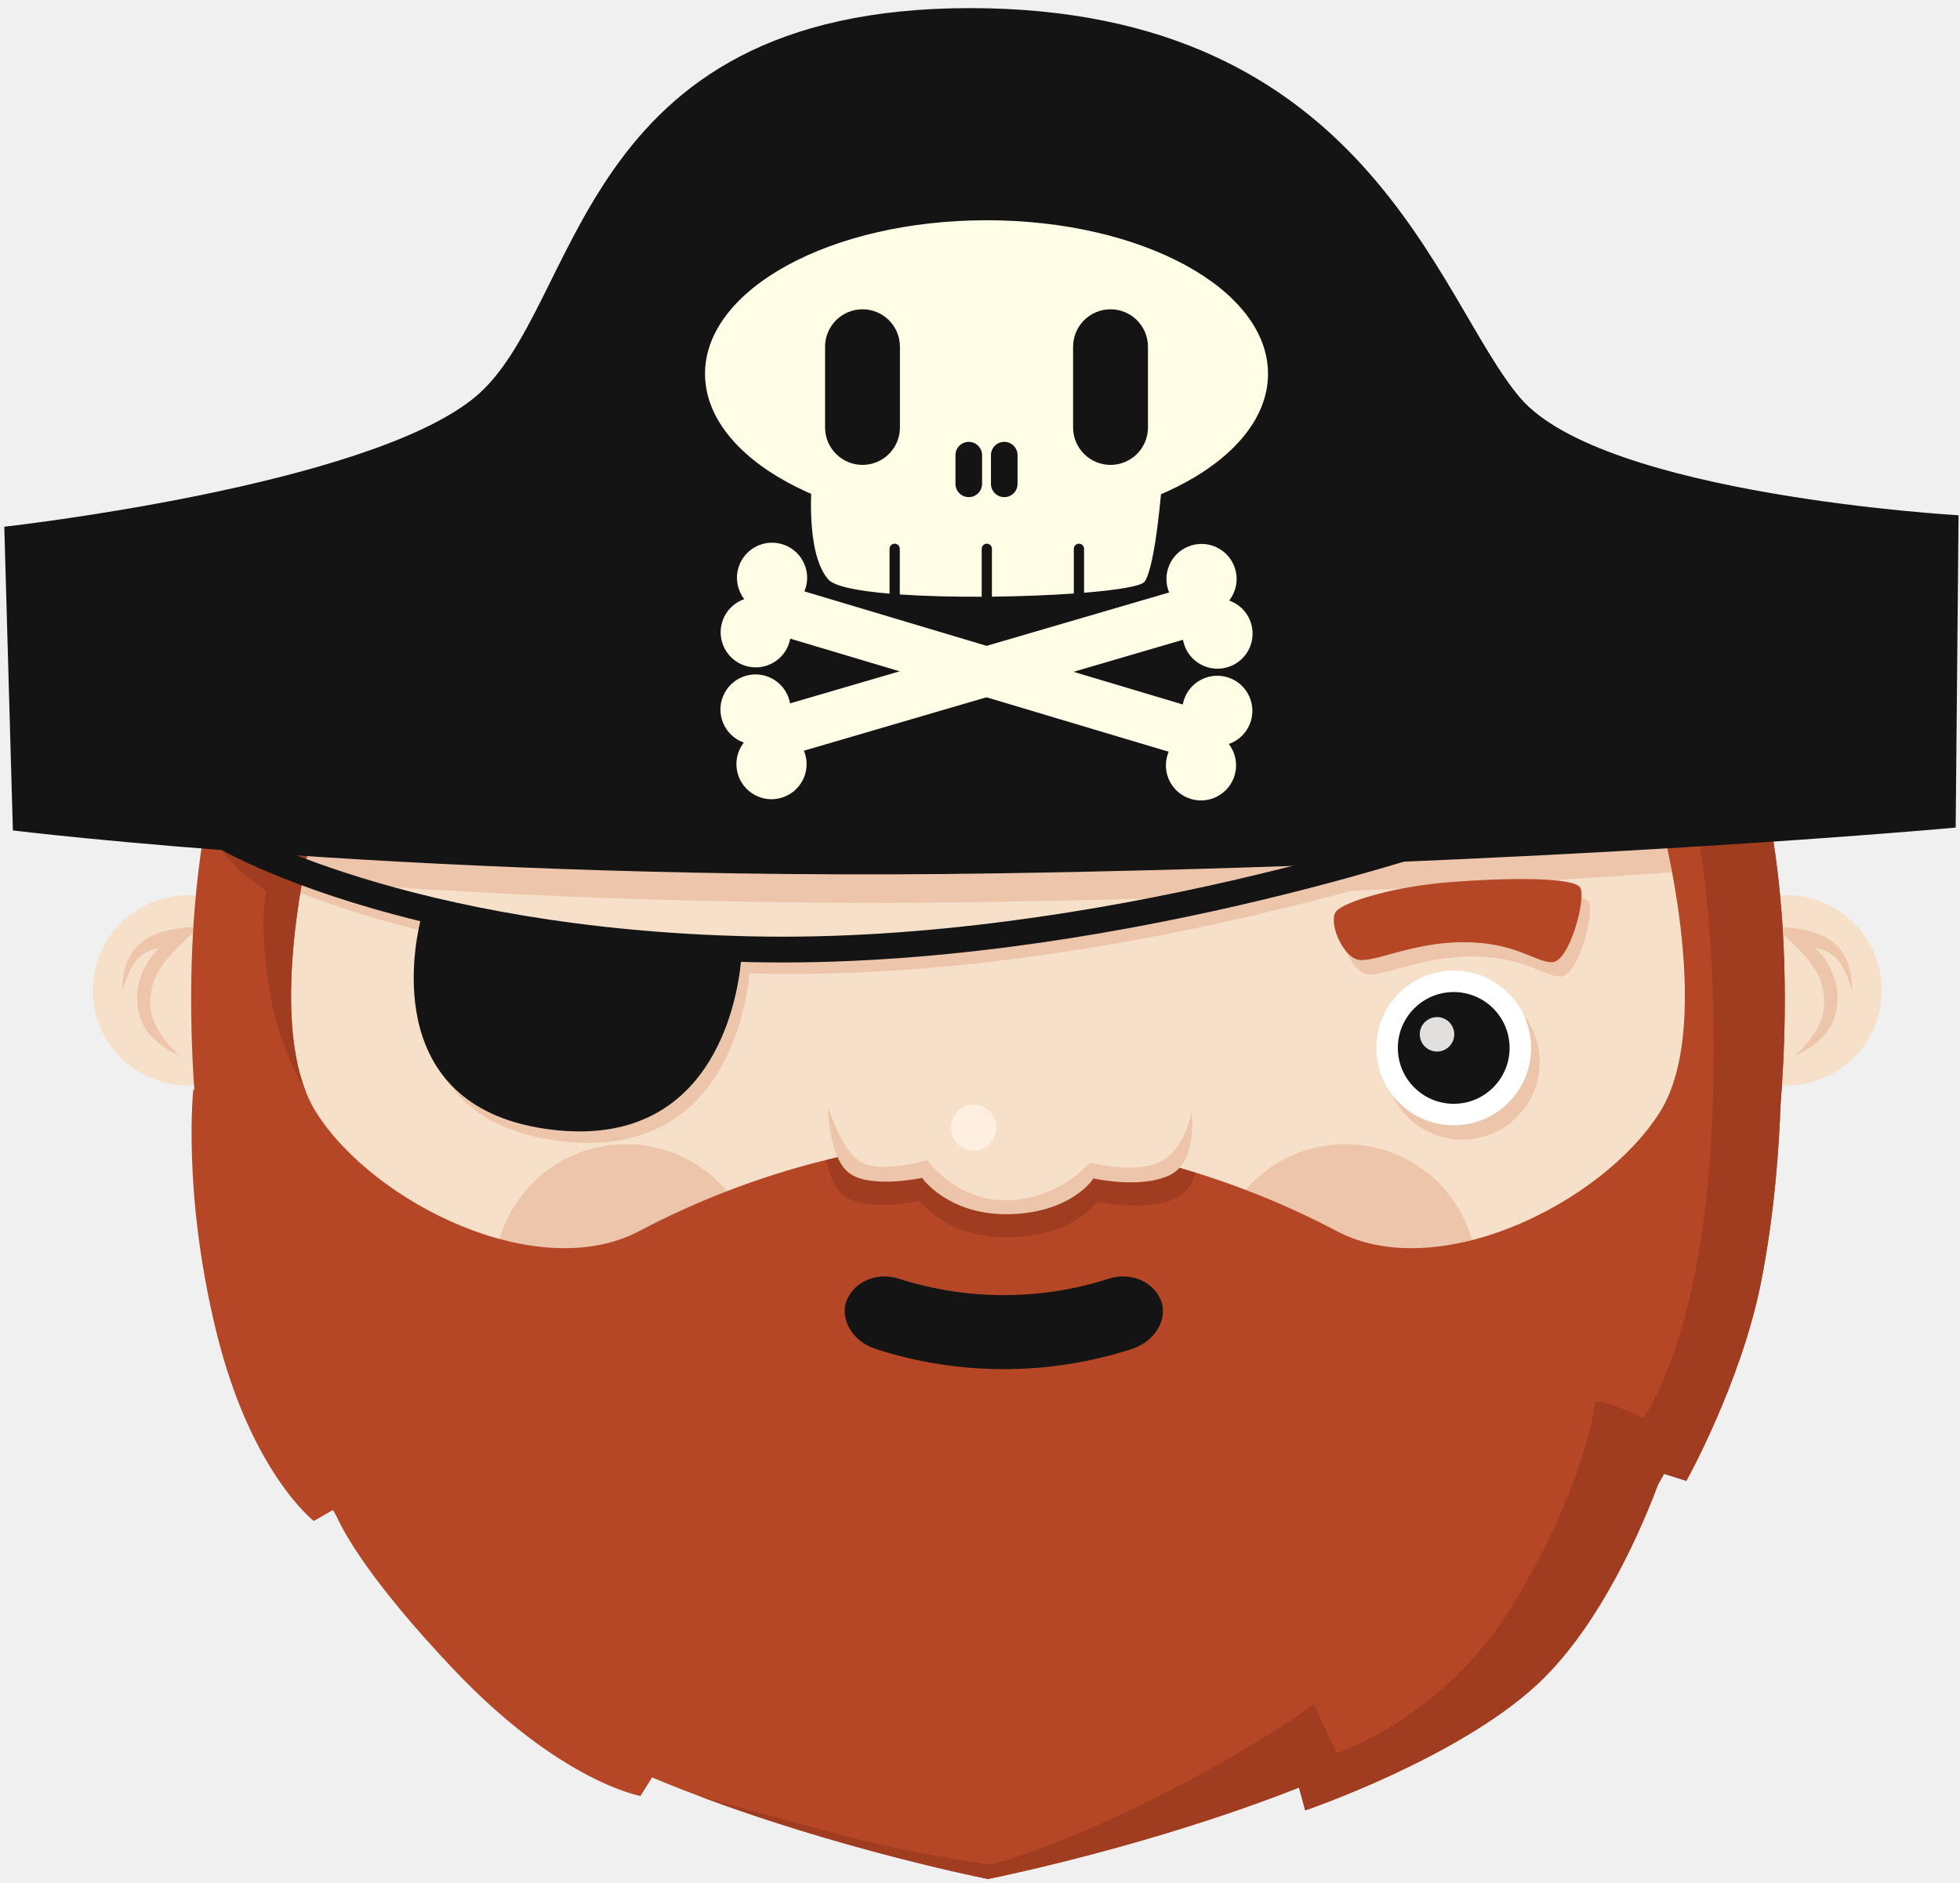
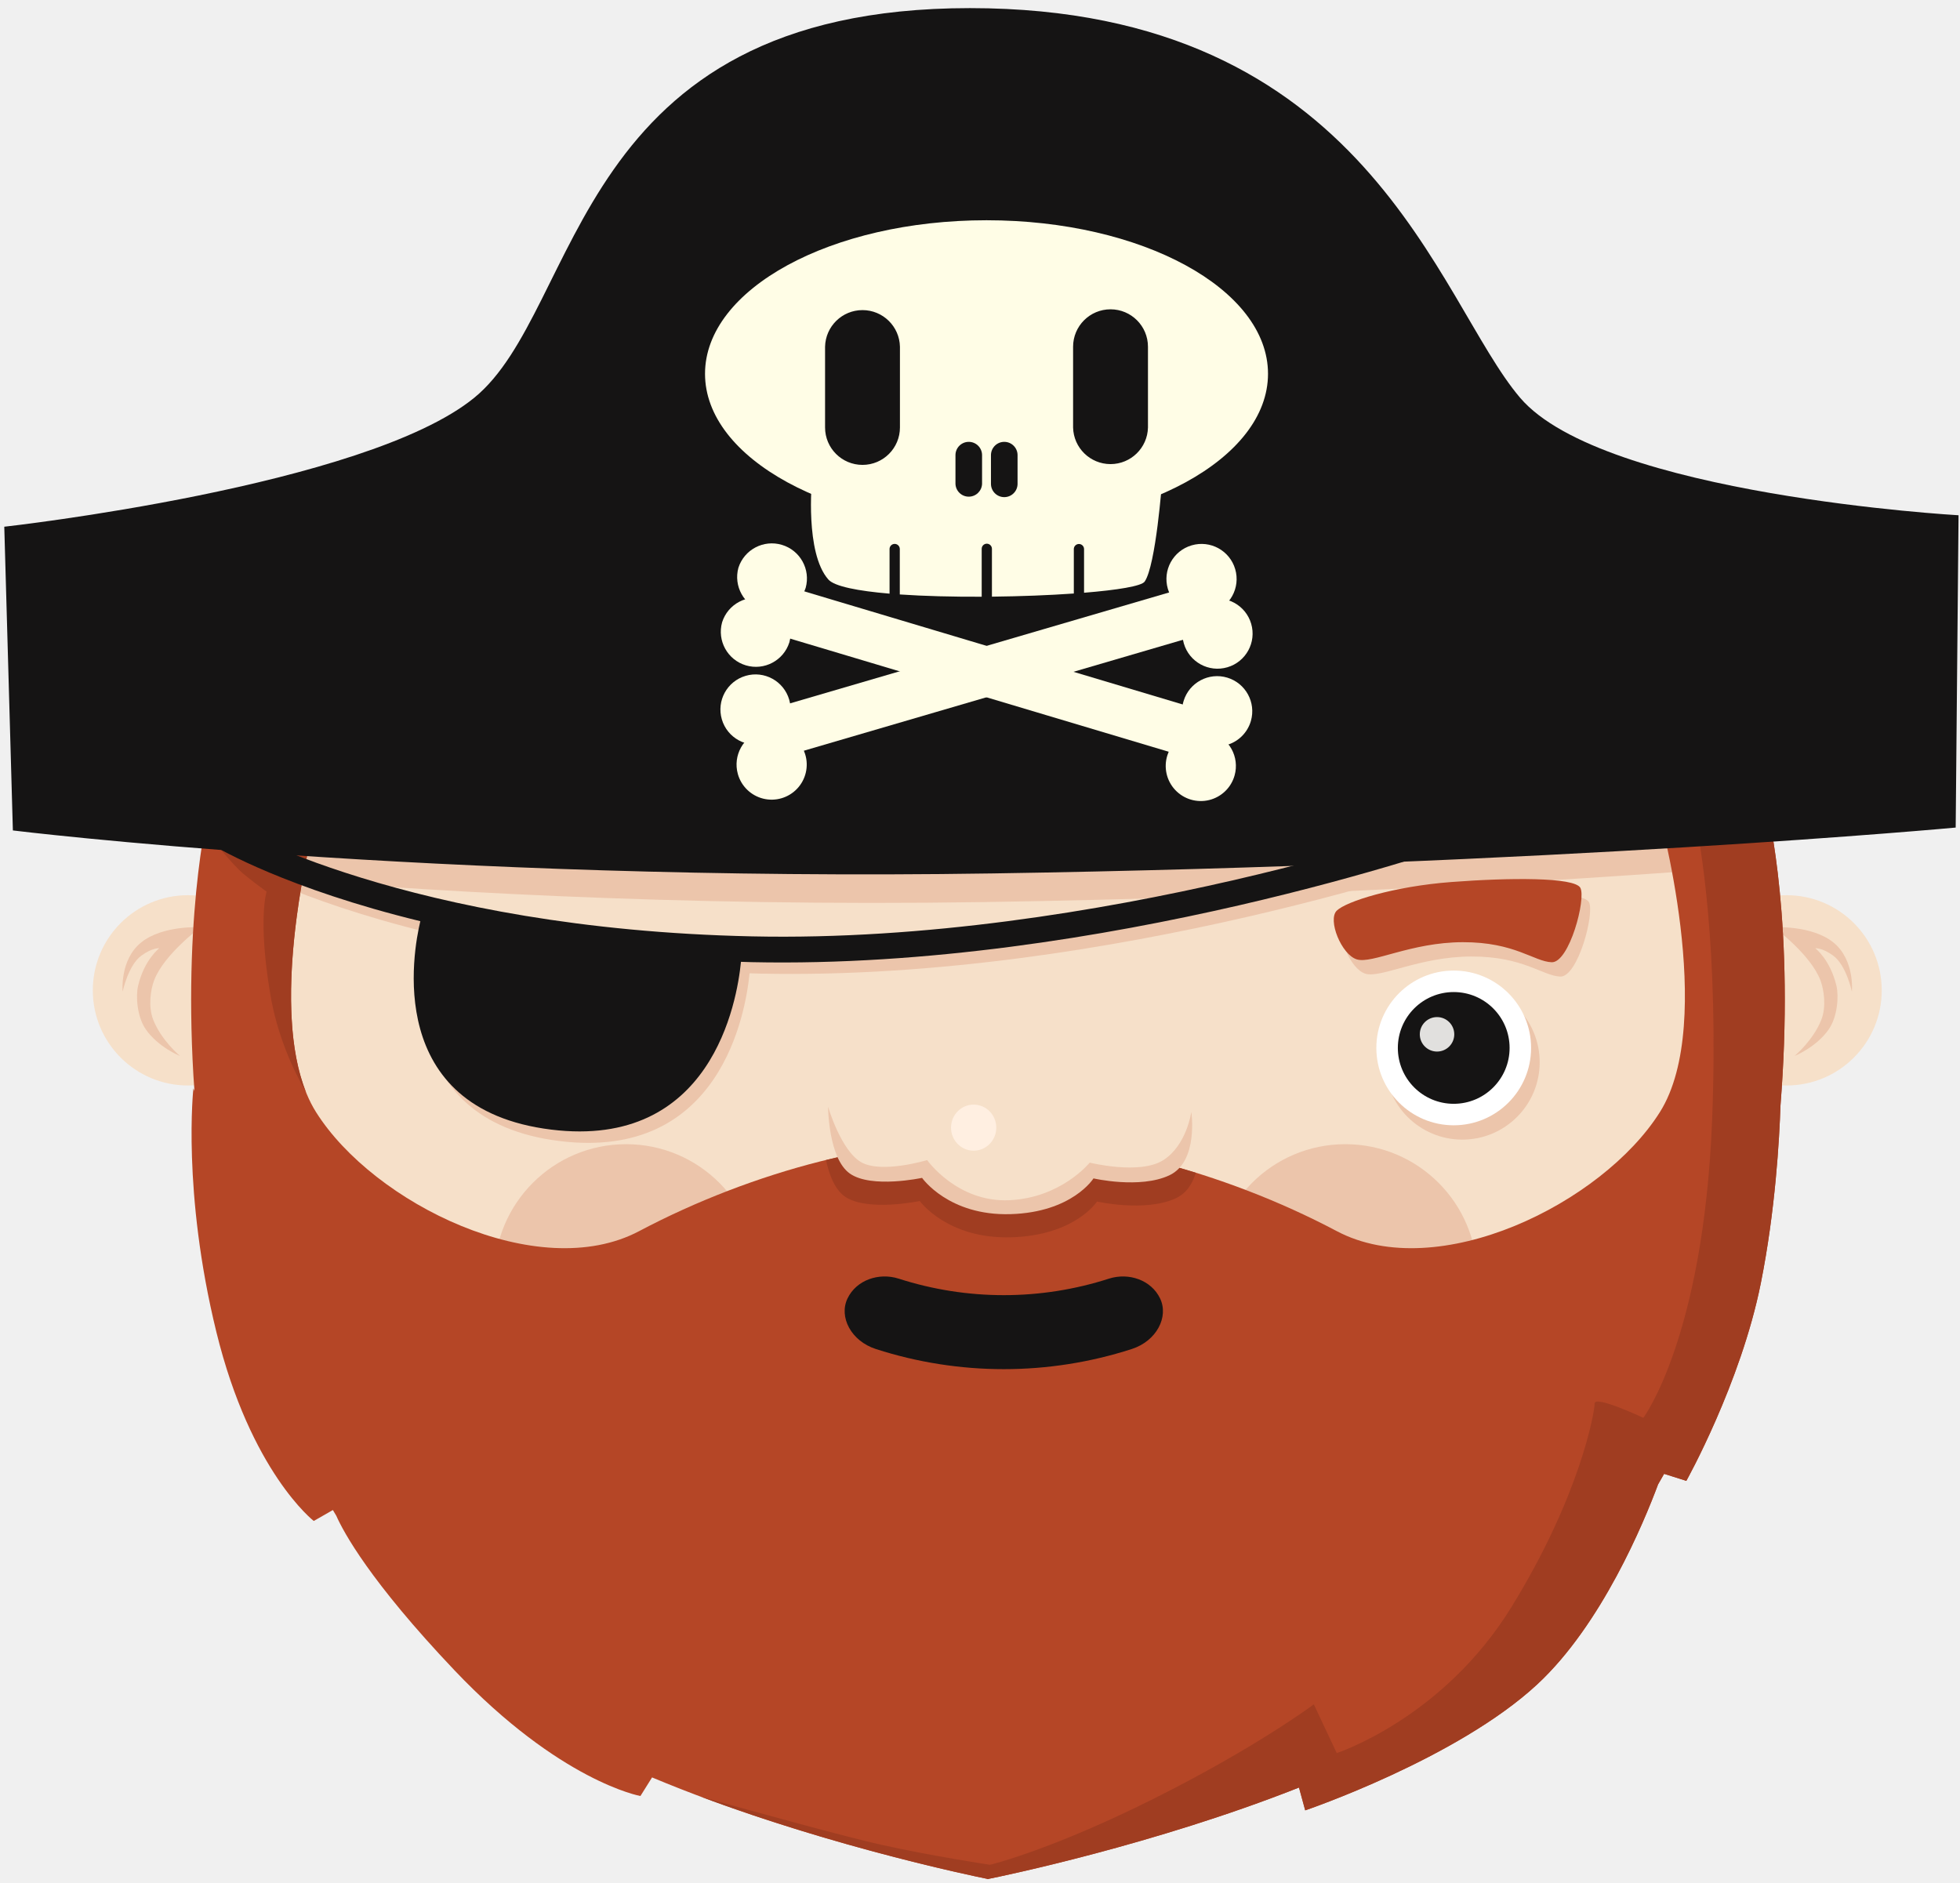
- <svg xmlns="http://www.w3.org/2000/svg" width="228px" height="219px" viewBox="0 0 228 219" version="1.1">
-   <defs />
-   <g id="Page-1" stroke="none" stroke-width="1" fill="none" fill-rule="evenodd">
-     <g id="pirate" transform="translate(-606, -42)">
-       <g id="Pirate-Head" transform="translate(606, 42)">
-         <path d="M204.498,115.861 C204.498,149.964 164.428,177.611 114.998,177.611 C65.568,177.611 25.498,149.964 25.498,115.861 C25.498,81.757 65.568,54.111 114.998,54.111 C164.428,54.111 204.498,81.757 204.498,115.861" id="Fill-38" fill="#F6E0C9" />
-         <path d="M171.831,148.444 C171.831,156.913 164.966,163.778 156.497,163.778 C148.029,163.778 141.164,156.913 141.164,148.444 C141.164,139.976 148.029,133.111 156.497,133.111 C164.966,133.111 171.831,139.976 171.831,148.444" id="Fill-39" fill="#ECC5AB" />
-         <path d="M88.165,148.444 C88.165,156.913 81.3,163.778 72.831,163.778 C64.363,163.778 57.498,156.913 57.498,148.444 C57.498,139.976 64.363,133.111 72.831,133.111 C81.3,133.111 88.165,139.976 88.165,148.444" id="Fill-40" fill="#ECC5AB" />
-         <path d="M10.797,115.213 C10.797,121.326 15.753,126.282 21.866,126.282 C27.979,126.282 32.934,121.326 32.934,115.213 C32.934,109.101 27.979,104.145 21.866,104.145 C15.753,104.145 10.797,109.101 10.797,115.213" id="Fill-41" fill="#F6E0C9" />
-         <path d="M14.268,115.356 C14.268,115.356 13.911,111.664 16.425,109.638 C18.94,107.611 23.34,107.873 23.34,107.873 C23.34,107.873 19.089,111.002 17.93,114.041 C17.494,115.181 17.246,117.137 17.809,118.595 C18.746,121.028 20.937,122.848 20.937,122.848 C20.937,122.848 18.402,121.839 16.949,119.736 C15.961,118.302 15.772,115.937 16.062,114.697 C16.781,111.639 18.528,110.315 18.528,110.315 C18.528,110.315 17.732,110.231 16.433,111.183 C14.915,112.295 14.268,115.356 14.268,115.356" id="Fill-42" fill="#ECC5AB" />
-         <path d="M218.895,115.213 C218.895,121.326 213.938,126.282 207.825,126.282 C201.713,126.282 196.758,121.326 196.758,115.213 C196.758,109.101 201.713,104.145 207.825,104.145 C213.938,104.145 218.895,109.101 218.895,115.213" id="Fill-43" fill="#F6E0C9" />
-         <path d="M215.424,115.356 C215.424,115.356 215.78,111.664 213.267,109.638 C210.752,107.611 206.352,107.873 206.352,107.873 C206.352,107.873 210.602,111.002 211.762,114.041 C212.197,115.181 212.445,117.137 211.883,118.595 C210.945,121.028 208.754,122.848 208.754,122.848 C208.754,122.848 211.289,121.839 212.742,119.736 C213.731,118.302 213.92,115.937 213.63,114.697 C212.91,111.639 211.163,110.315 211.163,110.315 C211.163,110.315 211.959,110.231 213.259,111.183 C214.776,112.295 215.424,115.356 215.424,115.356" id="Fill-44" fill="#ECC5AB" />
-         <path d="M114.998,53.111 C72.059,53.111 36.19,73.975 27.508,101.81 C47.76,103.61 78.435,105.496 114.498,104.944 C150.986,104.385 181.959,102.475 202.2,100.898 C193.027,73.52 157.468,53.111 114.998,53.111" id="Fill-45" fill="#ECC5AB" />
-         <path d="M170.4,96.466 C169.989,96.613 128.806,111.138 88.493,110.268 C48.37,109.401 27.677,97.305 27.473,97.183 L25.931,99.756 C26.456,100.071 34.41,104.731 49.897,108.502 C49.058,111.995 45.61,130.343 65.116,132.748 C83.774,135.048 86.734,117.904 87.194,113.229 C87.608,113.24 88.011,113.257 88.429,113.267 C129.307,114.149 170.993,99.44 171.41,99.292 L170.4,96.466" id="Fill-46" fill="#ECC5AB" />
-         <path d="M205.356,93.111 L192.856,94.111 C192.856,94.111 199.773,118.776 193.084,129.389 C186.396,140.002 167.259,149.45 155.499,143.224 C142.209,136.188 126.162,132.009 114.927,133.106 C103.691,132.009 87.644,136.188 74.354,143.224 C62.595,149.45 43.458,140.002 36.769,129.389 C30.081,118.776 36.998,94.111 36.998,94.111 L24.498,93.111 C24.498,93.111 21.32,104.947 22.498,125.111 C22.534,125.732 22.58,126.321 22.622,126.926 L22.498,126.611 C22.498,126.611 21.165,138.611 25.165,154.944 C29.165,171.278 36.498,176.944 36.498,176.944 L38.723,175.673 C38.854,175.894 38.984,176.114 39.118,176.336 C39.957,178.231 43.013,183.928 52.831,194.278 C65.164,207.278 74.498,208.944 74.498,208.944 L75.852,206.78 C93.519,214.184 113.071,218.222 114.852,218.582 C114.853,218.591 114.856,218.611 114.856,218.611 C114.856,218.611 114.881,218.606 114.927,218.597 C114.973,218.606 114.998,218.611 114.998,218.611 C114.998,218.611 115.001,218.591 115.002,218.582 C116.685,218.241 134.261,214.612 151.107,207.957 L151.831,210.611 C151.831,210.611 169.497,204.611 178.831,195.944 C186.315,188.996 191.224,177.125 192.877,172.69 C193.114,172.277 193.349,171.867 193.579,171.461 L196.165,172.278 C196.165,172.278 202.498,160.944 204.831,149.278 C206.521,140.823 206.987,132.547 207.116,128.629 C207.205,127.483 207.285,126.315 207.356,125.111 C208.533,104.947 205.356,93.111 205.356,93.111" id="Fill-47" fill="#B54626" />
-         <path d="M179.106,123.58 C179.106,128.551 175.077,132.58 170.106,132.58 C165.136,132.58 161.106,128.551 161.106,123.58 C161.106,118.609 165.136,114.58 170.106,114.58 C175.077,114.58 179.106,118.609 179.106,123.58" id="Fill-48" fill="#ECC5AB" />
-         <path d="M178.106,121.913 C178.106,126.884 174.077,130.913 169.106,130.913 C164.136,130.913 160.106,126.884 160.106,121.913 C160.106,116.942 164.136,112.913 169.106,112.913 C174.077,112.913 178.106,116.942 178.106,121.913" id="Fill-49" fill="#FFFFFF" />
-         <path d="M175.606,121.913 C175.606,125.503 172.696,128.413 169.106,128.413 C165.517,128.413 162.606,125.503 162.606,121.913 C162.606,118.322 165.517,115.413 169.106,115.413 C172.696,115.413 175.606,118.322 175.606,121.913" id="Fill-50" fill="#151414" />
-         <path d="M169.17,120.33 C169.17,121.437 168.273,122.335 167.164,122.335 C166.058,122.335 165.159,121.437 165.159,120.33 C165.159,119.222 166.058,118.325 167.164,118.325 C168.273,118.325 169.17,119.222 169.17,120.33" id="Fill-51" fill="#E1E0DE" />
-         <path d="M36.678,95.335 L24.561,97.49 C24.561,97.49 27.059,100.612 28.308,101.653 C29.557,102.694 31.014,103.735 31.014,103.735 C31.014,103.735 29.974,106.858 31.431,115.602 C32.25,120.518 34.122,124.513 35.604,127.068 C31.642,117.206 35.498,100.03 36.678,95.335" id="Fill-52" fill="#A03D21" />
-         <path d="M196.933,93.785 C197.873,98.185 199.947,110.455 199.165,130.279 C198.165,155.612 191.165,164.945 191.165,164.945 C191.165,164.945 185.498,162.279 185.498,163.279 C185.498,164.279 183.831,173.945 175.831,186.945 C167.831,199.945 155.498,203.945 155.498,203.945 L152.831,198.279 C152.831,198.279 146.165,203.279 134.165,209.279 C122.165,215.279 115.165,216.945 115.165,216.945 C115.165,216.945 108.498,215.945 102.498,214.612 C98.417,213.705 87.863,210.794 81.527,209.025 C97.477,214.999 113.261,218.26 114.852,218.582 C114.853,218.591 114.856,218.611 114.856,218.611 C114.856,218.611 114.881,218.606 114.927,218.597 C114.973,218.606 114.998,218.611 114.998,218.611 C114.998,218.611 115.001,218.591 115.002,218.582 C116.685,218.241 134.261,214.612 151.107,207.957 L151.831,210.611 C151.831,210.611 169.497,204.611 178.831,195.944 C186.315,188.996 191.224,177.125 192.877,172.69 C193.114,172.277 193.349,171.867 193.579,171.461 L196.165,172.278 C196.165,172.278 202.498,160.944 204.831,149.278 C206.521,140.823 206.987,132.547 207.116,128.629 C207.205,127.483 207.285,126.315 207.356,125.111 C208.533,104.947 205.356,93.111 205.356,93.111 L196.933,93.785" id="Fill-53" fill="#A03D21" />
-         <path d="M169.4,95.133 C168.989,95.28 127.806,109.805 87.493,108.935 C47.37,108.068 26.677,95.972 26.473,95.85 L24.931,98.423 C25.456,98.738 33.41,103.398 48.896,107.169 C48.058,110.662 44.61,129.01 64.116,131.415 C82.774,133.715 85.734,116.571 86.194,111.896 C86.608,111.907 87.011,111.924 87.429,111.934 C128.307,112.816 169.993,98.107 170.41,97.958 L169.4,95.133" id="Fill-54" fill="#151414" />
-         <path d="M1.498,96.611 C1.498,96.611 50.164,102.611 115.498,101.611 C180.832,100.611 227.498,96.277 227.498,96.277 L227.831,59.944 C227.831,59.944 186.497,57.61 176.831,46.277 C167.165,34.944 159.164,0.944 112.831,0.944 C66.498,0.944 67.832,35.944 55.165,46.277 C42.498,56.611 0.498,61.277 0.498,61.277 L1.498,96.611" id="Fill-55" fill="#151414" />
-         <path d="M156.498,107.611 C157.581,106.542 163.085,104.79 169.831,104.277 C176.577,103.765 184.124,103.704 184.831,104.944 C185.538,106.184 183.552,113.69 181.498,113.611 C179.444,113.532 177.223,111.263 171.165,111.277 C165.107,111.292 160.619,113.83 158.831,113.277 C157.043,112.725 155.415,108.679 156.498,107.611" id="Fill-56" fill="#ECC5AB" />
-         <path d="M155.498,105.944 C156.581,104.876 162.085,103.123 168.831,102.611 C175.577,102.098 183.124,102.037 183.831,103.277 C184.538,104.518 182.552,112.023 180.498,111.944 C178.444,111.865 176.223,109.597 170.165,109.611 C164.107,109.625 159.619,112.163 157.831,111.611 C156.043,111.059 154.415,107.013 155.498,105.944" id="Fill-57" fill="#B54626" />
-         <path d="M95.959,127.473 C95.959,127.473 97.087,134.808 99.626,136.312 C102.165,137.816 107.808,136.406 107.808,136.406 C107.808,136.406 112.227,140.731 117.681,140.731 C123.135,140.731 127.084,136.406 127.084,136.406 C127.084,136.406 131.975,137.346 134.983,136.218 C137.992,135.089 138.65,130.952 138.65,130.952 C138.65,130.952 131.41,119.856 118.245,119.856 C105.08,119.856 95.959,127.473 95.959,127.473" id="Fill-58" fill="#F6E0C9" />
-         <path d="M135.959,135.523 C135.748,135.672 135.543,135.821 135.311,135.965 C132.49,137.713 127.084,136.406 127.084,136.406 C127.084,136.406 123.179,140.135 116.913,140.406 C110.648,140.678 107.398,136.124 107.398,136.124 C107.398,136.124 102.598,137.553 100.102,136.283 C99.294,135.872 98.549,135.22 97.908,134.527 C97.305,134.66 96.697,134.807 96.089,134.956 C96.435,136.602 97.083,138.382 98.31,139.22 C100.905,140.992 106.995,139.723 106.995,139.723 C106.995,139.723 110.174,144.155 117.624,143.944 C125.075,143.732 127.608,139.784 127.608,139.784 C127.608,139.784 133.171,141.031 136.719,139.432 C138.033,138.839 138.736,137.671 139.102,136.435 C138.052,136.11 137.004,135.807 135.959,135.523" id="Fill-59" fill="#A03D21" />
-         <path d="M96.326,128.755 C96.326,128.755 97.854,133.987 100.269,135.257 C102.684,136.527 107.851,134.961 107.851,134.961 C107.851,134.961 111.34,139.9 117.401,139.629 C123.463,139.357 126.763,135.256 126.763,135.256 C126.763,135.256 132.605,136.709 135.332,134.961 C138.06,133.213 138.583,129.346 138.583,129.346 C138.583,129.346 139.448,135.139 136.016,136.738 C132.583,138.337 127.202,137.091 127.202,137.091 C127.202,137.091 124.751,141.039 117.543,141.25 C110.335,141.462 107.26,137.029 107.26,137.029 C107.26,137.029 101.369,138.298 98.858,136.526 C96.348,134.754 96.326,128.755 96.326,128.755" id="Fill-60" fill="#ECC5AB" />
-         <path d="M115.894,131.187 C115.894,132.667 114.716,133.867 113.262,133.867 C111.808,133.867 110.629,132.667 110.629,131.187 C110.629,129.707 111.808,128.507 113.262,128.507 C114.716,128.507 115.894,129.707 115.894,131.187" id="Fill-61" fill="#FFEFE1" />
-         <path d="M134.952,151.065 C135.977,153.204 134.543,156.012 131.646,156.943 C121.975,160.063 111.564,160.063 101.892,156.943 C98.995,156.012 97.562,153.204 98.585,151.065 C99.609,148.912 102.234,148.018 104.533,148.752 C112.487,151.315 121.051,151.315 129.005,148.752 C131.304,148.018 133.929,148.912 134.952,151.065" id="Fill-108" fill="#151414" />
-         <path d="M147.503,43.485 C147.503,53.35 132.842,61.347 114.758,61.347 C96.674,61.347 82.013,53.35 82.013,43.485 C82.013,33.621 96.674,25.623 114.758,25.623 C132.842,25.623 147.503,33.621 147.503,43.485" id="Fill-92" fill="#FFFDE6" />
-         <path d="M94.455,55.87 C94.455,55.87 93.623,64.325 96.361,67.42 C97.071,68.223 99.807,68.752 103.479,69.064 L103.479,63.847 C103.479,63.519 103.746,63.252 104.074,63.252 C104.403,63.252 104.67,63.519 104.67,63.847 L104.67,69.157 C107.534,69.354 110.852,69.435 114.197,69.421 L114.197,63.847 C114.197,63.519 114.463,63.252 114.792,63.252 C115.12,63.252 115.388,63.519 115.388,63.847 L115.388,69.414 C118.744,69.377 122.062,69.248 124.914,69.047 L124.914,63.847 C124.914,63.519 125.181,63.252 125.51,63.252 C125.838,63.252 126.104,63.519 126.104,63.847 L126.104,68.958 C130.001,68.642 132.794,68.187 133.156,67.659 C134.468,65.754 135.182,55.988 135.182,55.988 L94.455,55.87" id="Fill-93" fill="#FFFDE6" />
-         <path d="M104.687,49.729 C104.687,52.134 102.738,54.084 100.332,54.084 C97.928,54.084 95.977,52.134 95.977,49.729 L95.977,40.339 C95.977,37.933 97.928,35.983 100.332,35.983 C102.738,35.983 104.687,37.933 104.687,40.339 L104.687,49.729" id="Fill-94" fill="#151414" />
-         <path d="M133.539,49.729 C133.539,52.134 131.588,54.084 129.184,54.084 C126.777,54.084 124.829,52.134 124.829,49.729 L124.829,40.339 C124.829,37.933 126.777,35.983 129.184,35.983 C131.588,35.983 133.539,37.933 133.539,40.339 L133.539,49.729" id="Fill-95" fill="#151414" />
-         <path d="M114.24,56.288 C114.24,57.142 113.547,57.835 112.692,57.835 C111.837,57.835 111.146,57.142 111.146,56.288 L111.146,52.951 C111.146,52.097 111.837,51.404 112.692,51.404 C113.547,51.404 114.24,52.097 114.24,52.951 L114.24,56.288" id="Fill-96" fill="#151414" />
-         <path d="M118.369,56.288 C118.369,57.142 117.678,57.835 116.823,57.835 C115.969,57.835 115.275,57.142 115.275,56.288 L115.275,52.951 C115.275,52.097 115.969,51.404 116.823,51.404 C117.678,51.404 118.369,52.097 118.369,52.951 L118.369,56.288" id="Fill-97" fill="#151414" />
-         <polyline id="Fill-98" fill="#FFFDE6" points="141.716 73.227 89.94 88.38 88.33 82.873 140.105 67.723 141.716 73.227" />
-         <path d="M91.805,81.396 C92.439,83.559 91.198,85.826 89.034,86.459 C86.871,87.093 84.602,85.853 83.97,83.688 C83.338,81.525 84.578,79.258 86.742,78.625 C88.904,77.992 91.172,79.232 91.805,81.396" id="Fill-99" fill="#FFFDE6" />
-         <path d="M93.664,87.748 C94.298,89.913 93.057,92.179 90.894,92.813 C88.73,93.446 86.463,92.206 85.829,90.042 C85.195,87.878 86.437,85.611 88.602,84.978 C90.765,84.345 93.031,85.585 93.664,87.748" id="Fill-100" fill="#FFFDE6" />
-         <path d="M143.687,66.214 C144.32,68.378 143.079,70.644 140.914,71.277 C138.752,71.911 136.484,70.67 135.852,68.506 C135.218,66.343 136.458,64.076 138.623,63.443 C140.787,62.81 143.053,64.049 143.687,66.214" id="Fill-101" fill="#FFFDE6" />
-         <path d="M145.546,72.566 C146.178,74.73 144.938,76.997 142.774,77.629 C140.611,78.263 138.344,77.024 137.711,74.859 C137.076,72.696 138.317,70.429 140.482,69.795 C142.644,69.163 144.913,70.403 145.546,72.566" id="Fill-102" fill="#FFFDE6" />
-         <polyline id="Fill-103" fill="#FFFDE6" points="140.044 88.68 88.356 73.231 90 67.733 141.687 83.183 140.044 88.68" />
-         <path d="M93.722,68.385 C93.075,70.545 90.801,71.771 88.641,71.126 C86.481,70.481 85.254,68.206 85.898,66.046 C86.543,63.887 88.818,62.659 90.979,63.306 C93.138,63.95 94.365,66.225 93.722,68.385" id="Fill-104" fill="#FFFDE6" />
-         <path d="M91.825,74.727 C91.179,76.887 88.904,78.114 86.745,77.469 C84.584,76.822 83.357,74.548 84.002,72.389 C84.648,70.229 86.923,69.001 89.085,69.648 C91.241,70.292 92.469,72.567 91.825,74.727" id="Fill-105" fill="#FFFDE6" />
-         <path d="M145.514,83.867 C144.868,86.026 142.593,87.253 140.433,86.607 C138.274,85.962 137.047,83.688 137.691,81.528 C138.337,79.367 140.61,78.14 142.771,78.786 C144.931,79.432 146.158,81.706 145.514,83.867" id="Fill-106" fill="#FFFDE6" />
-         <path d="M143.617,90.208 C142.972,92.368 140.697,93.595 138.538,92.95 C136.376,92.303 135.15,90.03 135.796,87.869 C136.44,85.711 138.715,84.482 140.877,85.129 C143.034,85.774 144.263,88.049 143.617,90.208" id="Fill-107" fill="#FFFDE6" />
-       </g>
-     </g>
+ <svg xmlns="http://www.w3.org/2000/svg" width="228" height="219" viewBox="0 0 228 219">
+   <g fill="none" fill-rule="evenodd">
+     <path d="M204.498 115.861c0 34.103-40.07 61.75-89.5 61.75s-89.5-27.647-89.5-61.75c0-34.104 40.07-61.75 89.5-61.75s89.5 27.646 89.5 61.75" fill="#F6E0C9" />
+     <path d="M171.831 148.444c0 8.469-6.865 15.334-15.334 15.334-8.468 0-15.333-6.865-15.333-15.334 0-8.468 6.865-15.333 15.333-15.333 8.469 0 15.334 6.865 15.334 15.333m-83.666 0c0 8.469-6.865 15.334-15.334 15.334-8.468 0-15.333-6.865-15.333-15.334 0-8.468 6.865-15.333 15.333-15.333 8.469 0 15.334 6.865 15.334 15.333" fill="#ECC5AB" />
+     <path d="M10.797 115.213c0 6.113 4.956 11.069 11.069 11.069s11.068-4.956 11.068-11.069c0-6.112-4.955-11.068-11.068-11.068-6.113 0-11.069 4.956-11.069 11.068" fill="#F6E0C9" />
+     <path d="M14.268 115.356s-.357-3.692 2.157-5.718c2.515-2.027 6.915-1.765 6.915-1.765s-4.251 3.129-5.41 6.168c-.436 1.14-.684 3.096-.121 4.554.937 2.433 3.128 4.253 3.128 4.253s-2.535-1.009-3.988-3.112c-.988-1.434-1.177-3.799-.887-5.039.719-3.058 2.466-4.382 2.466-4.382s-.796-.084-2.095.868c-1.518 1.112-2.165 4.173-2.165 4.173" fill="#ECC5AB" />
+     <path d="M218.895 115.213c0 6.113-4.957 11.069-11.07 11.069-6.112 0-11.067-4.956-11.067-11.069 0-6.112 4.955-11.068 11.067-11.068 6.113 0 11.07 4.956 11.07 11.068" fill="#F6E0C9" />
+     <path d="M215.424 115.356s.356-3.692-2.157-5.718c-2.515-2.027-6.915-1.765-6.915-1.765s4.25 3.129 5.41 6.168c.435 1.14.683 3.096.121 4.554-.938 2.433-3.129 4.253-3.129 4.253s2.535-1.009 3.988-3.112c.989-1.434 1.178-3.799.888-5.039-.72-3.058-2.467-4.382-2.467-4.382s.796-.084 2.096.868c1.517 1.112 2.165 4.173 2.165 4.173M114.998 53.111c-42.939 0-78.808 20.864-87.49 48.699 20.252 1.8 50.927 3.686 86.99 3.134 36.488-.559 67.461-2.469 87.702-4.046-9.173-27.378-44.732-47.787-87.202-47.787" fill="#ECC5AB" />
+     <path d="M170.4 96.466c-.411.147-41.594 14.672-81.907 13.802-40.123-.867-60.816-12.963-61.02-13.085l-1.542 2.573c.525.315 8.479 4.975 23.966 8.746-.839 3.493-4.287 21.841 15.219 24.246 18.658 2.3 21.618-14.844 22.078-19.519.414.011.817.028 1.235.038 40.878.882 82.564-13.827 82.981-13.975l-1.01-2.826" fill="#ECC5AB" />
+     <path d="M205.356 93.111l-12.5 1s6.917 24.665.228 35.278c-6.688 10.613-25.825 20.061-37.585 13.835-13.29-7.036-29.337-11.215-40.572-10.118-11.236-1.097-27.283 3.082-40.573 10.118-11.759 6.226-30.896-3.222-37.585-13.835-6.688-10.613.229-35.278.229-35.278l-12.5-1s-3.178 11.836-2 32c.036.621.082 1.21.124 1.815l-.124-.315s-1.333 12 2.667 28.333c4 16.334 11.333 22 11.333 22l2.225-1.271c.131.221.261.441.395.663.839 1.895 3.895 7.592 13.713 17.942 12.333 13 21.667 14.666 21.667 14.666l1.354-2.164c17.667 7.404 37.219 11.442 39 11.802l.004.029.071-.014.071.014.004-.029c1.683-.341 19.259-3.97 36.105-10.625l.724 2.654s17.666-6 27-14.667c7.484-6.948 12.393-18.819 14.046-23.254.237-.413.472-.823.702-1.229l2.586.817s6.333-11.334 8.666-23c1.69-8.455 2.156-16.731 2.285-20.649.089-1.146.169-2.314.24-3.518 1.177-20.164-2-32-2-32" fill="#B54626" />
+     <path d="M179.106 123.58a9 9 0 1 1-18 0 9 9 0 0 1 18 0" fill="#ECC5AB" />
+     <path d="M178.106 121.913a9 9 0 1 1-18 0 9 9 0 0 1 18 0" fill="#FFF" />
+     <path d="M175.606 121.913a6.5 6.5 0 1 1-13 0 6.5 6.5 0 0 1 13 0" fill="#151414" />
+     <path d="M169.17 120.33a2.005 2.005 0 1 1-4.01 0 2.005 2.005 0 0 1 4.01 0" fill="#E1E0DE" />
+     <path d="M36.678 95.335L24.561 97.49s2.498 3.122 3.747 4.163a53.482 53.482 0 0 0 2.706 2.082s-1.04 3.123.417 11.867c.819 4.916 2.691 8.911 4.173 11.466-3.962-9.862-.106-27.038 1.074-31.733m160.255-1.55c.94 4.4 3.014 16.67 2.232 36.494-1 25.333-8 34.666-8 34.666s-5.667-2.666-5.667-1.666-1.667 10.666-9.667 23.666-20.333 17-20.333 17l-2.667-5.666s-6.666 5-18.666 11-19 7.666-19 7.666-6.667-1-12.667-2.333c-4.081-.907-14.635-3.818-20.971-5.587 15.95 5.974 31.734 9.235 33.325 9.557l.004.029.071-.014.071.014.004-.029c1.683-.341 19.259-3.97 36.105-10.625l.724 2.654s17.666-6 27-14.667c7.484-6.948 12.393-18.819 14.046-23.254.237-.413.472-.823.702-1.229l2.586.817s6.333-11.334 8.666-23c1.69-8.455 2.156-16.731 2.285-20.649.089-1.146.169-2.314.24-3.518 1.177-20.164-2-32-2-32l-8.423.674" fill="#A03D21" />
+     <path d="M169.4 95.133c-.411.147-41.594 14.672-81.907 13.802-40.123-.867-60.816-12.963-61.02-13.085l-1.542 2.573c.525.315 8.479 4.975 23.965 8.746-.838 3.493-4.286 21.841 15.22 24.246 18.658 2.3 21.618-14.844 22.078-19.519.414.011.817.028 1.235.038 40.878.882 82.564-13.827 82.981-13.976l-1.01-2.825" fill="#151414" />
+     <path d="M1.498 96.611s48.666 6 114 5 112-5.334 112-5.334l.333-36.333s-41.334-2.334-51-13.667c-9.666-11.333-17.667-45.333-64-45.333s-44.999 35-57.666 45.333c-12.667 10.334-54.667 15-54.667 15l1 35.334" fill="#151414" />
+     <path d="M156.498 107.611c1.083-1.069 6.587-2.821 13.333-3.334 6.746-.512 14.293-.573 15 .667.707 1.24-1.279 8.746-3.333 8.667-2.054-.079-4.275-2.348-10.333-2.334-6.058.015-10.546 2.553-12.334 2-1.788-.552-3.416-4.598-2.333-5.666" fill="#ECC5AB" />
+     <path d="M155.498 105.944c1.083-1.068 6.587-2.821 13.333-3.333 6.746-.513 14.293-.574 15 .666.707 1.241-1.279 8.746-3.333 8.667-2.054-.079-4.275-2.347-10.333-2.333-6.058.014-10.546 2.552-12.334 2-1.788-.552-3.416-4.598-2.333-5.667" fill="#B54626" />
+     <path d="M95.959 127.473s1.128 7.335 3.667 8.839c2.539 1.504 8.182.094 8.182.094s4.419 4.325 9.873 4.325 9.403-4.325 9.403-4.325 4.891.94 7.899-.188c3.009-1.129 3.667-5.266 3.667-5.266s-7.24-11.096-20.405-11.096c-13.165 0-22.286 7.617-22.286 7.617" fill="#F6E0C9" />
+     <path d="M135.959 135.523c-.211.149-.416.298-.648.442-2.821 1.748-8.227.441-8.227.441s-3.905 3.729-10.171 4c-6.265.272-9.515-4.282-9.515-4.282s-4.8 1.429-7.296.159c-.808-.411-1.553-1.063-2.194-1.756-.603.133-1.211.28-1.819.429.346 1.646.994 3.426 2.221 4.264 2.595 1.772 8.685.503 8.685.503s3.179 4.432 10.629 4.221c7.451-.212 9.984-4.16 9.984-4.16s5.563 1.247 9.111-.352c1.314-.593 2.017-1.761 2.383-2.997a93.998 93.998 0 0 0-3.143-.912" fill="#A03D21" />
+     <path d="M96.326 128.755s1.528 5.232 3.943 6.502c2.415 1.27 7.582-.296 7.582-.296s3.489 4.939 9.55 4.668c6.062-.272 9.362-4.373 9.362-4.373s5.842 1.453 8.569-.295c2.728-1.748 3.251-5.615 3.251-5.615s.865 5.793-2.567 7.392c-3.433 1.599-8.814.353-8.814.353s-2.451 3.948-9.659 4.159c-7.208.212-10.283-4.221-10.283-4.221s-5.891 1.269-8.402-.503c-2.51-1.772-2.532-7.771-2.532-7.771" fill="#ECC5AB" />
+     <path d="M115.894 131.187c0 1.48-1.178 2.68-2.632 2.68-1.454 0-2.633-1.2-2.633-2.68 0-1.48 1.179-2.68 2.633-2.68s2.632 1.2 2.632 2.68" fill="#FFEFE1" />
+     <path d="M134.952 151.065c1.025 2.139-.409 4.947-3.306 5.878a48.462 48.462 0 0 1-29.754 0c-2.897-.931-4.33-3.739-3.307-5.878 1.024-2.153 3.649-3.047 5.948-2.313a39.905 39.905 0 0 0 24.472 0c2.299-.734 4.924.16 5.947 2.313" fill="#151414" />
+     <path d="M147.503 43.485c0 9.865-14.661 17.862-32.745 17.862-18.084 0-32.745-7.997-32.745-17.862 0-9.864 14.661-17.862 32.745-17.862 18.084 0 32.745 7.998 32.745 17.862" fill="#FFFDE6" />
+     <path d="M94.455 55.87s-.832 8.455 1.906 11.55c.71.803 3.446 1.332 7.118 1.644v-5.217a.596.596 0 0 1 1.191 0v5.31c2.864.197 6.182.278 9.527.264v-5.574a.595.595 0 0 1 1.191 0v5.567c3.356-.037 6.674-.166 9.526-.367v-5.2a.596.596 0 0 1 1.19 0v5.111c3.897-.316 6.69-.771 7.052-1.299 1.312-1.905 2.026-11.671 2.026-11.671l-40.727-.118" fill="#FFFDE6" />
+     <path d="M104.687 49.729a4.355 4.355 0 1 1-8.71 0v-9.39a4.356 4.356 0 0 1 8.71 0v9.39m28.852 0a4.356 4.356 0 0 1-8.71 0v-9.39a4.354 4.354 0 1 1 8.71 0v9.39m-19.299 6.559a1.548 1.548 0 0 1-3.094 0v-3.337a1.546 1.546 0 1 1 3.094 0v3.337m4.129 0a1.546 1.546 0 1 1-3.094 0v-3.337a1.546 1.546 0 1 1 3.094 0v3.337" fill="#151414" />
+     <path fill="#FFFDE6" d="M141.716 73.227L89.94 88.38l-1.61-5.507 51.775-15.15 1.611 5.504" />
+     <path d="M91.805 81.396a4.08 4.08 0 0 1-2.771 5.063 4.082 4.082 0 1 1 2.771-5.063" fill="#FFFDE6" />
+     <path d="M93.664 87.748a4.082 4.082 0 1 1-7.834 2.295 4.082 4.082 0 0 1 7.834-2.295m50.023-21.534a4.08 4.08 0 0 1-2.773 5.063 4.079 4.079 0 0 1-5.062-2.771 4.08 4.08 0 0 1 2.771-5.063 4.081 4.081 0 0 1 5.064 2.771" fill="#FFFDE6" />
+     <path d="M145.546 72.566a4.081 4.081 0 0 1-2.772 5.063 4.079 4.079 0 0 1-5.063-2.77 4.08 4.08 0 0 1 2.771-5.064 4.084 4.084 0 0 1 5.064 2.771m-5.502 16.114L88.356 73.231 90 67.733l51.687 15.45-1.643 5.497" fill="#FFFDE6" />
+     <path d="M93.722 68.385a4.084 4.084 0 0 1-7.824-2.339 4.084 4.084 0 0 1 7.824 2.339" fill="#FFFDE6" />
+     <path d="M91.825 74.727a4.083 4.083 0 0 1-7.823-2.338 4.083 4.083 0 0 1 7.823 2.338m53.689 9.14a4.083 4.083 0 1 1-7.822-2.343 4.083 4.083 0 0 1 7.822 2.343" fill="#FFFDE6" />
+     <path d="M143.617 90.208a4.082 4.082 0 1 1-7.821-2.337 4.082 4.082 0 0 1 7.821 2.337" fill="#FFFDE6" />
  </g>
</svg>
